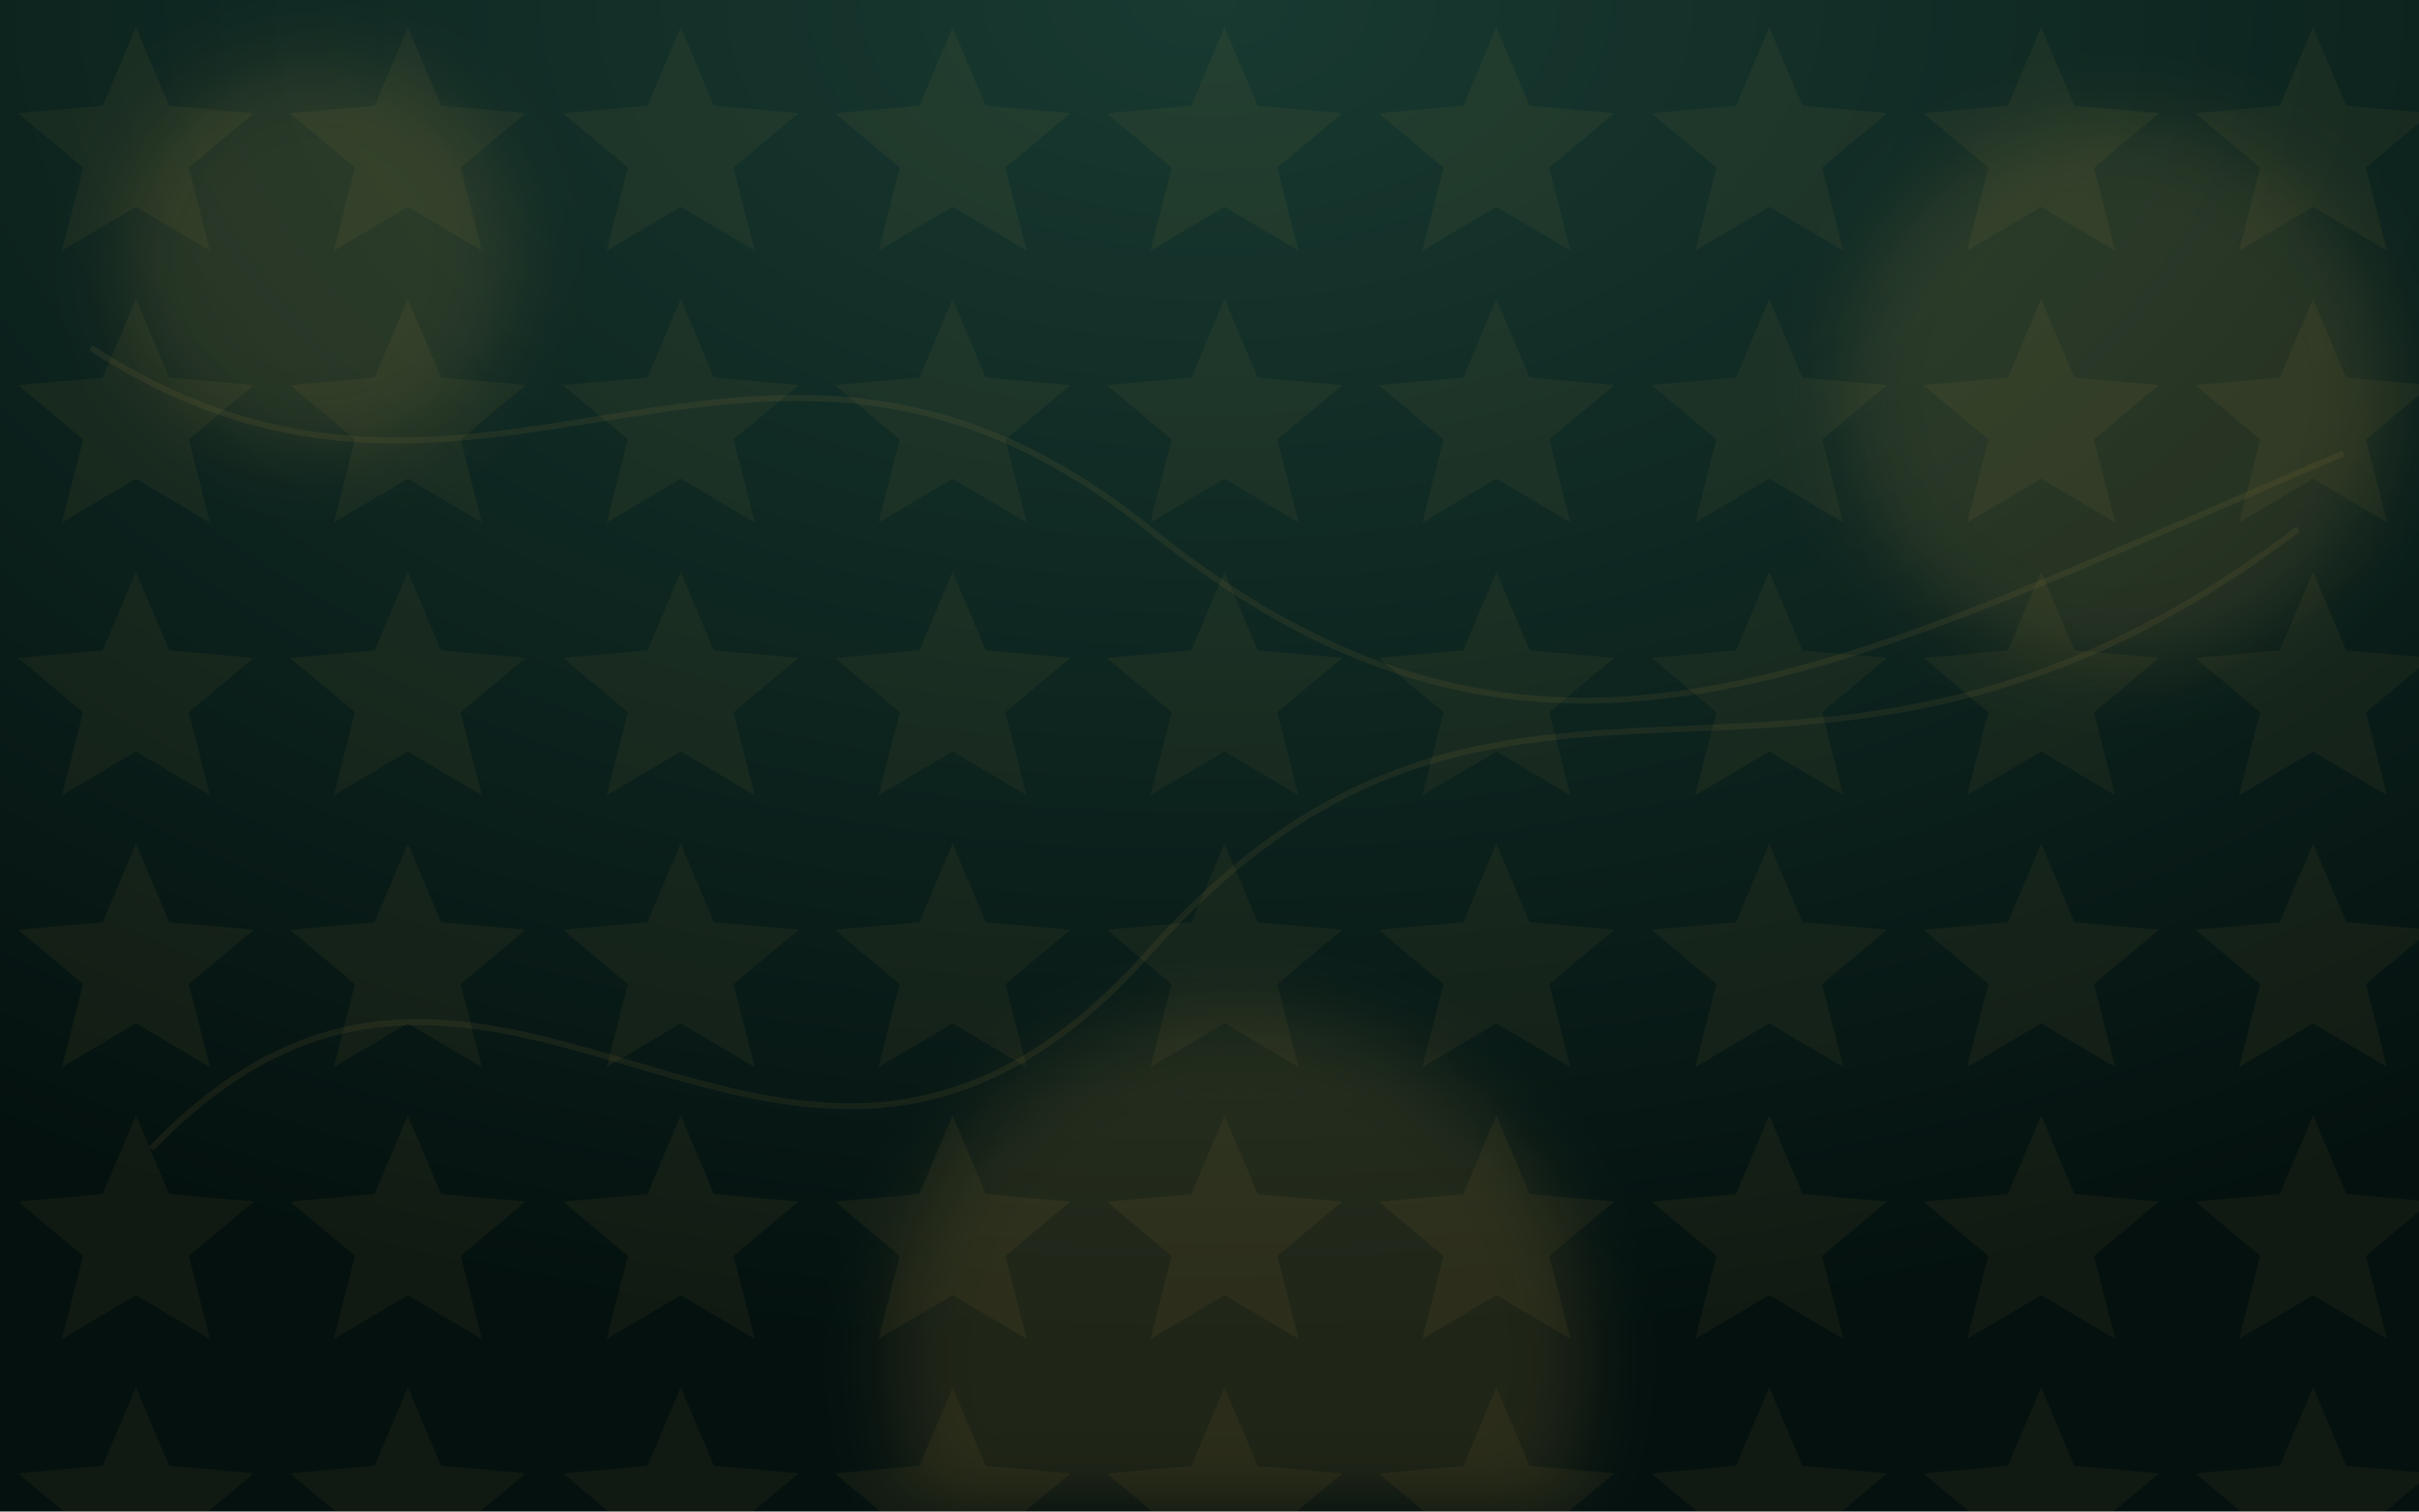
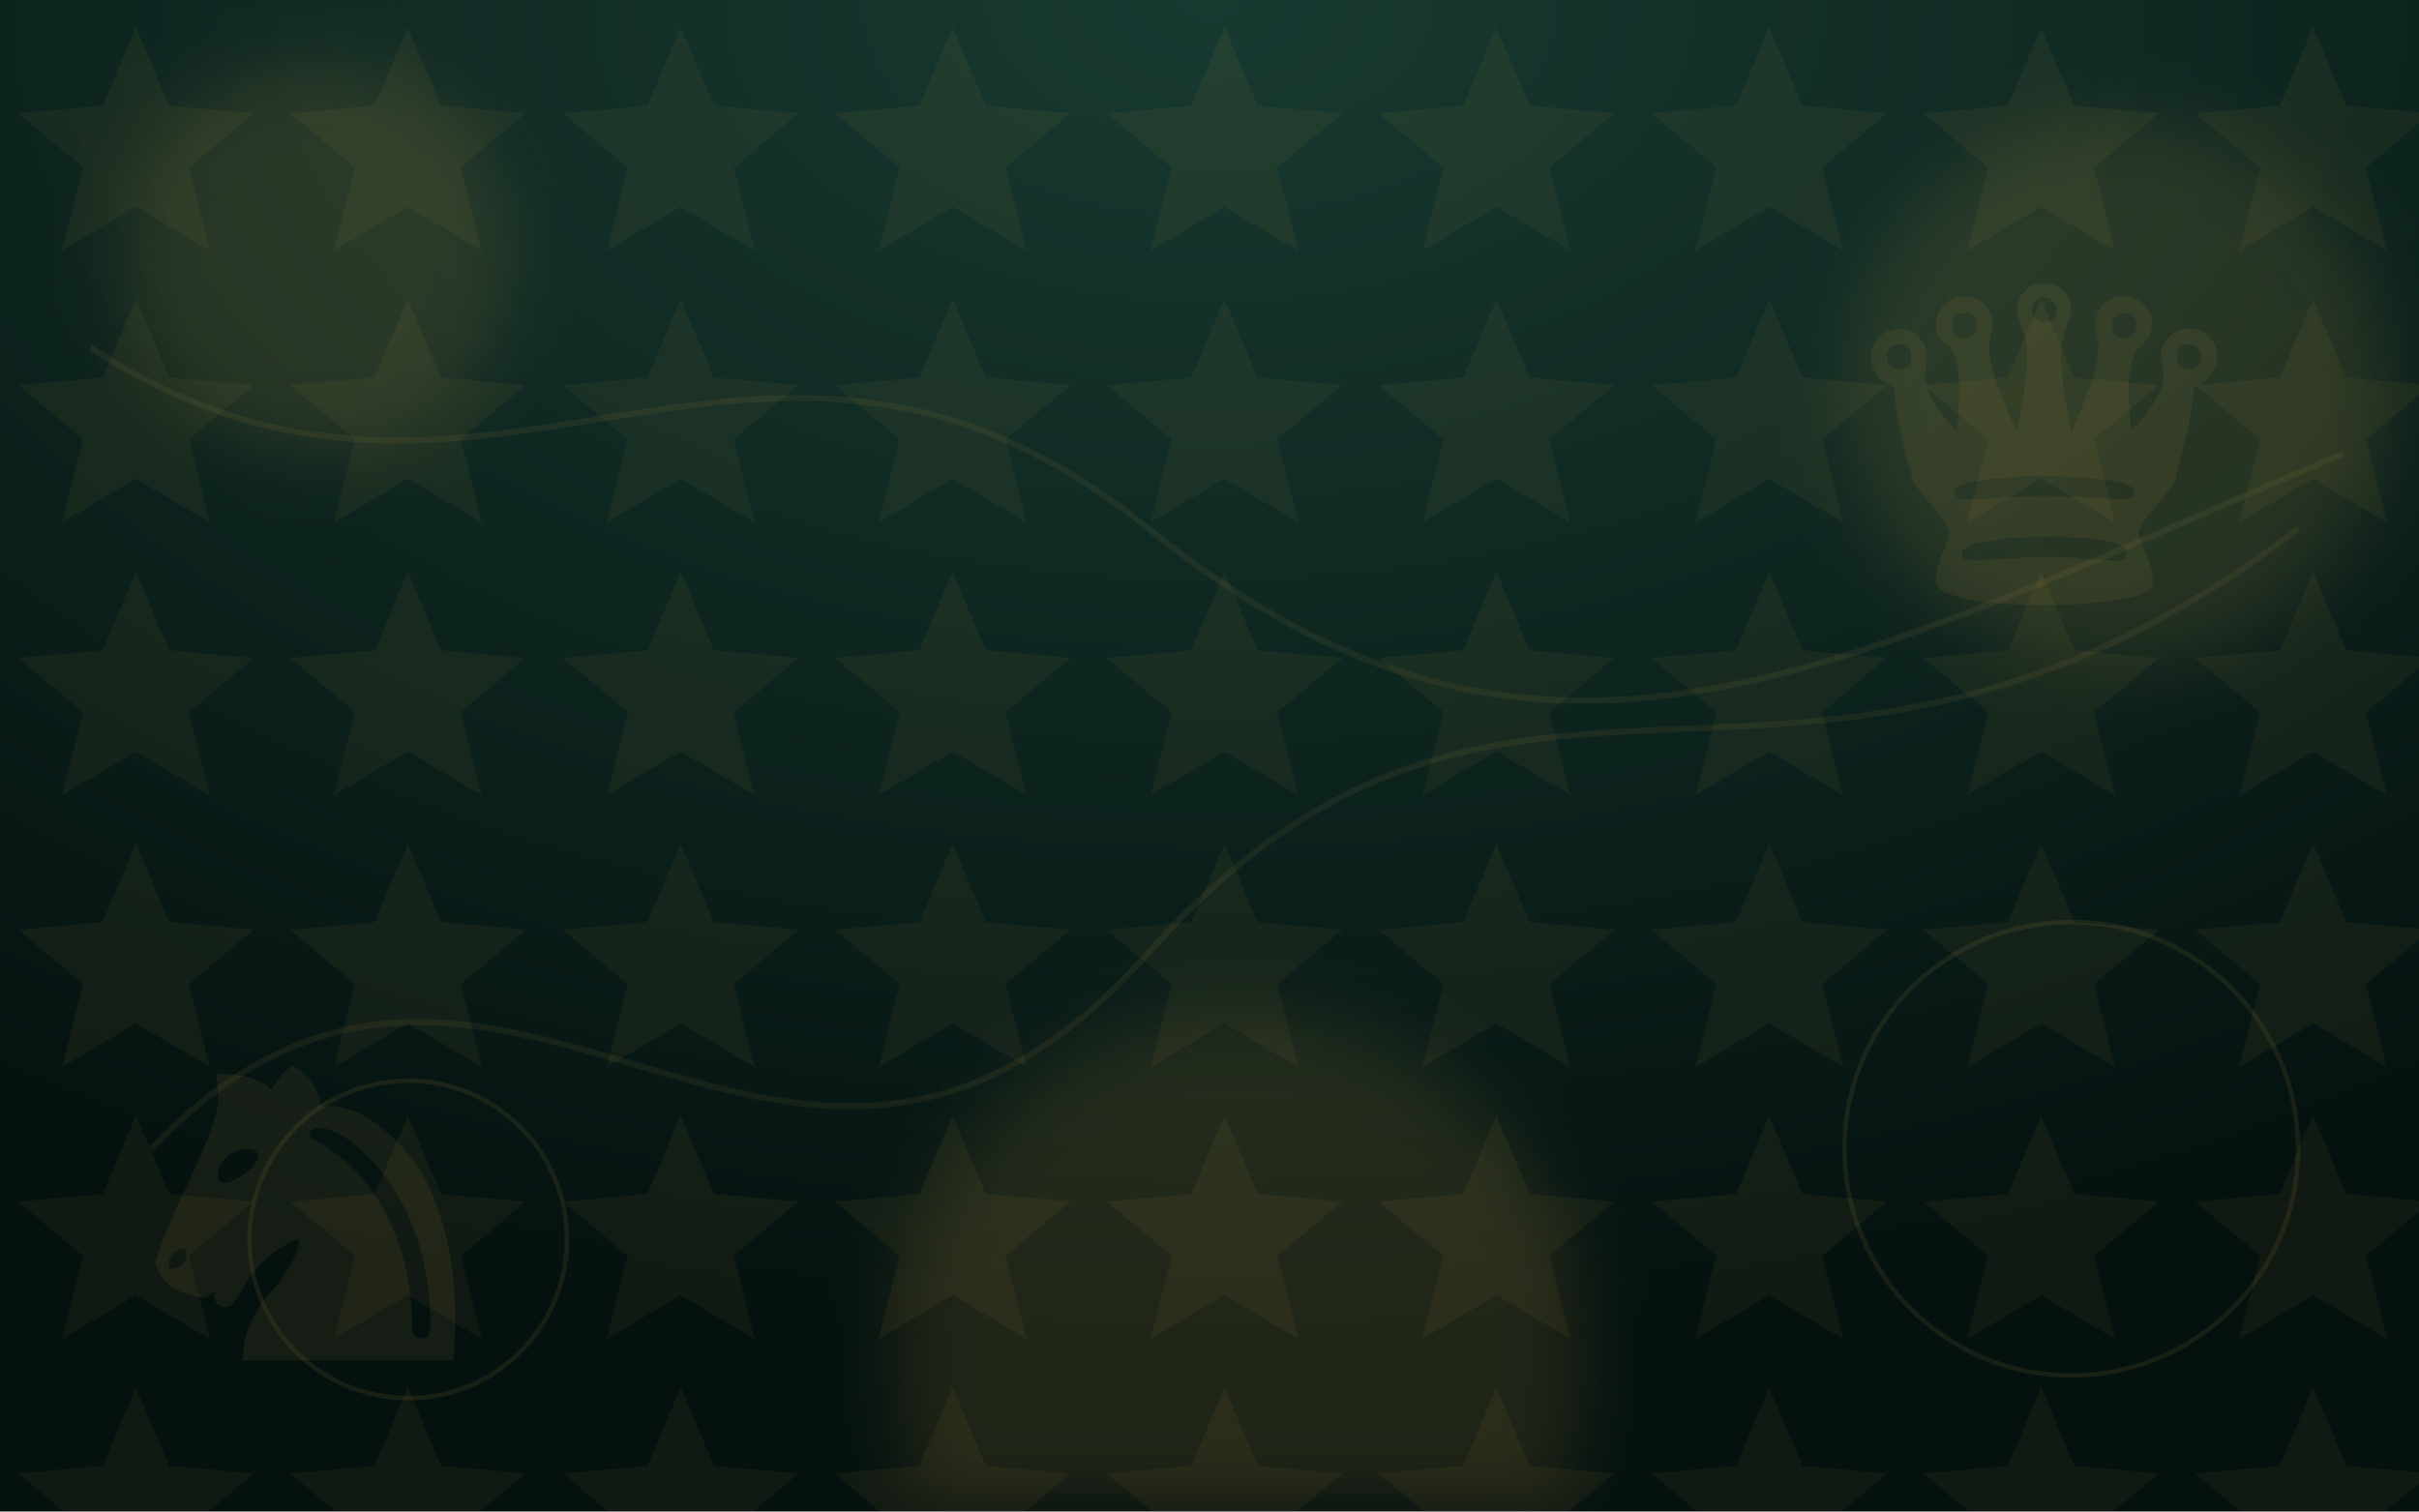
<svg xmlns="http://www.w3.org/2000/svg" viewBox="0 0 1600 1000">
  <defs>
    <radialGradient id="g" cx="50%" cy="0%" r="90%">
      <stop offset="0" stop-color="#183a31" />
      <stop offset="1" stop-color="#04110f" />
    </radialGradient>
    <pattern id="p" width="180" height="180" patternUnits="userSpaceOnUse">
      <path d="M90 18l22 52 56 5-43 36 14 55-49-29-49 29 14-55-43-36 56-5z" fill="#d7a84b" opacity=".06" />
    </pattern>
    <filter id="s">
      <feGaussianBlur stdDeviation="24" />
    </filter>
  </defs>
  <rect width="1600" height="1000" fill="url(#g)" />
  <rect width="1600" height="1000" fill="url(#p)" />
  <g opacity=".13" filter="url(#s)" fill="#d7a84b">
    <circle cx="210" cy="170" r="130" />
    <circle cx="1400" cy="260" r="180" />
    <circle cx="820" cy="900" r="230" />
  </g>
  <g fill="none" stroke="#d7a84b" opacity=".08" stroke-width="4">
    <path d="M100 760C330 520 520 900 760 630s430-30 760-280" />
    <path d="M60 230c260 170 440-90 700 120s460 90 790-50" />
  </g>
+   <g fill="#d7a84b" opacity=".08" font-family="Georgia,serif" font-size="330">
+     <text x="70" y="900">♞</text>
+     <text x="1220" y="400">♛</text>
+   </g>
+   <g fill="none" stroke="#d7a84b" opacity=".10" stroke-width="3">
+     <circle cx="270" cy="820" r="105" />
+     <circle cx="1370" cy="760" r="150" />
+   </g>
</svg>
